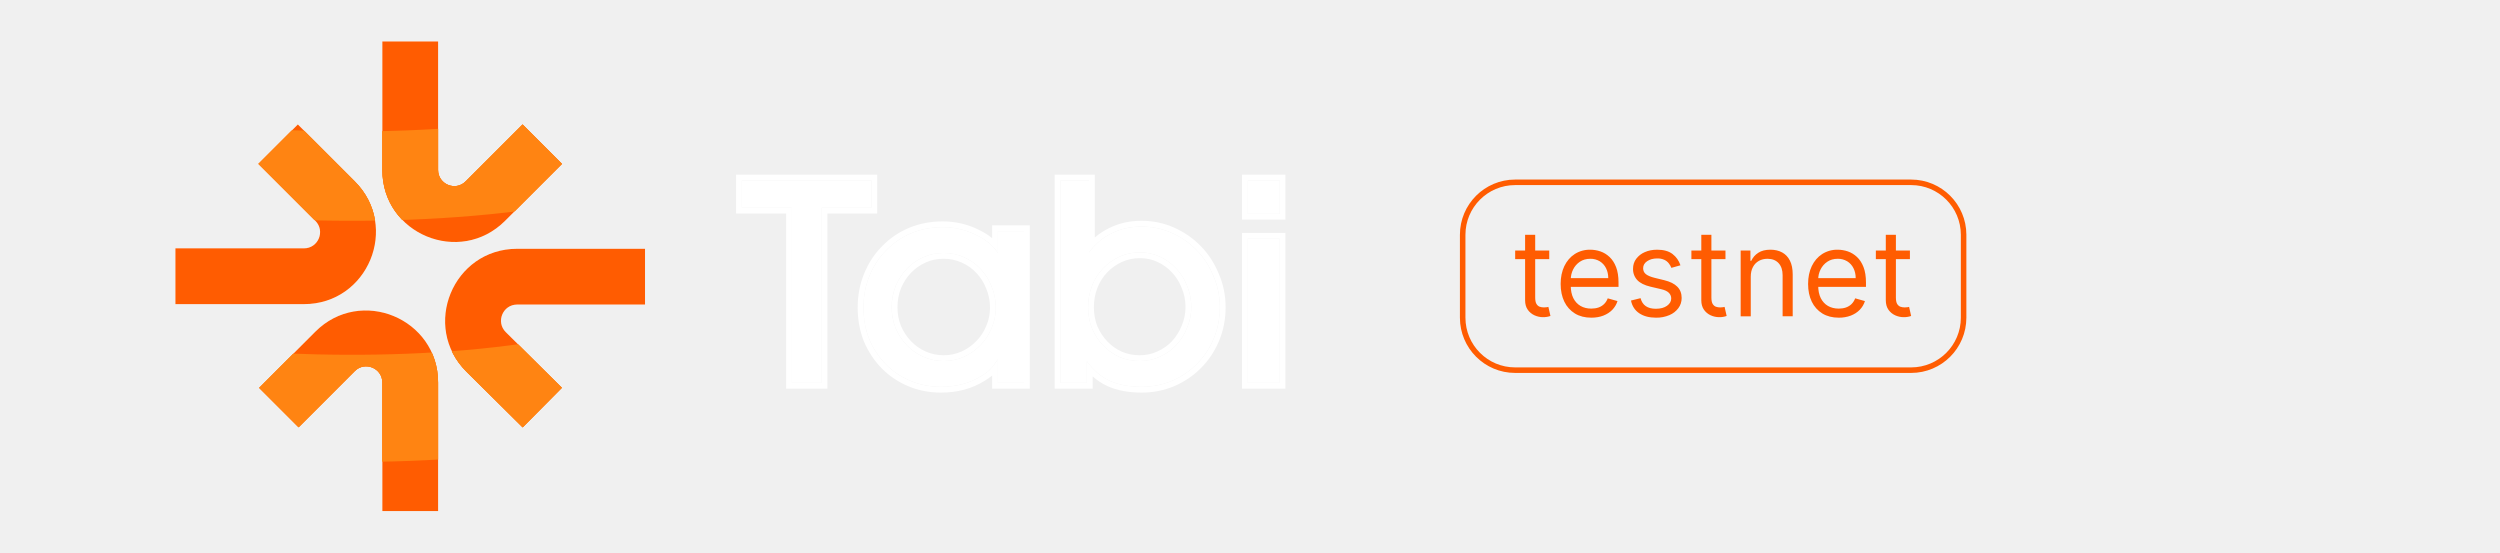
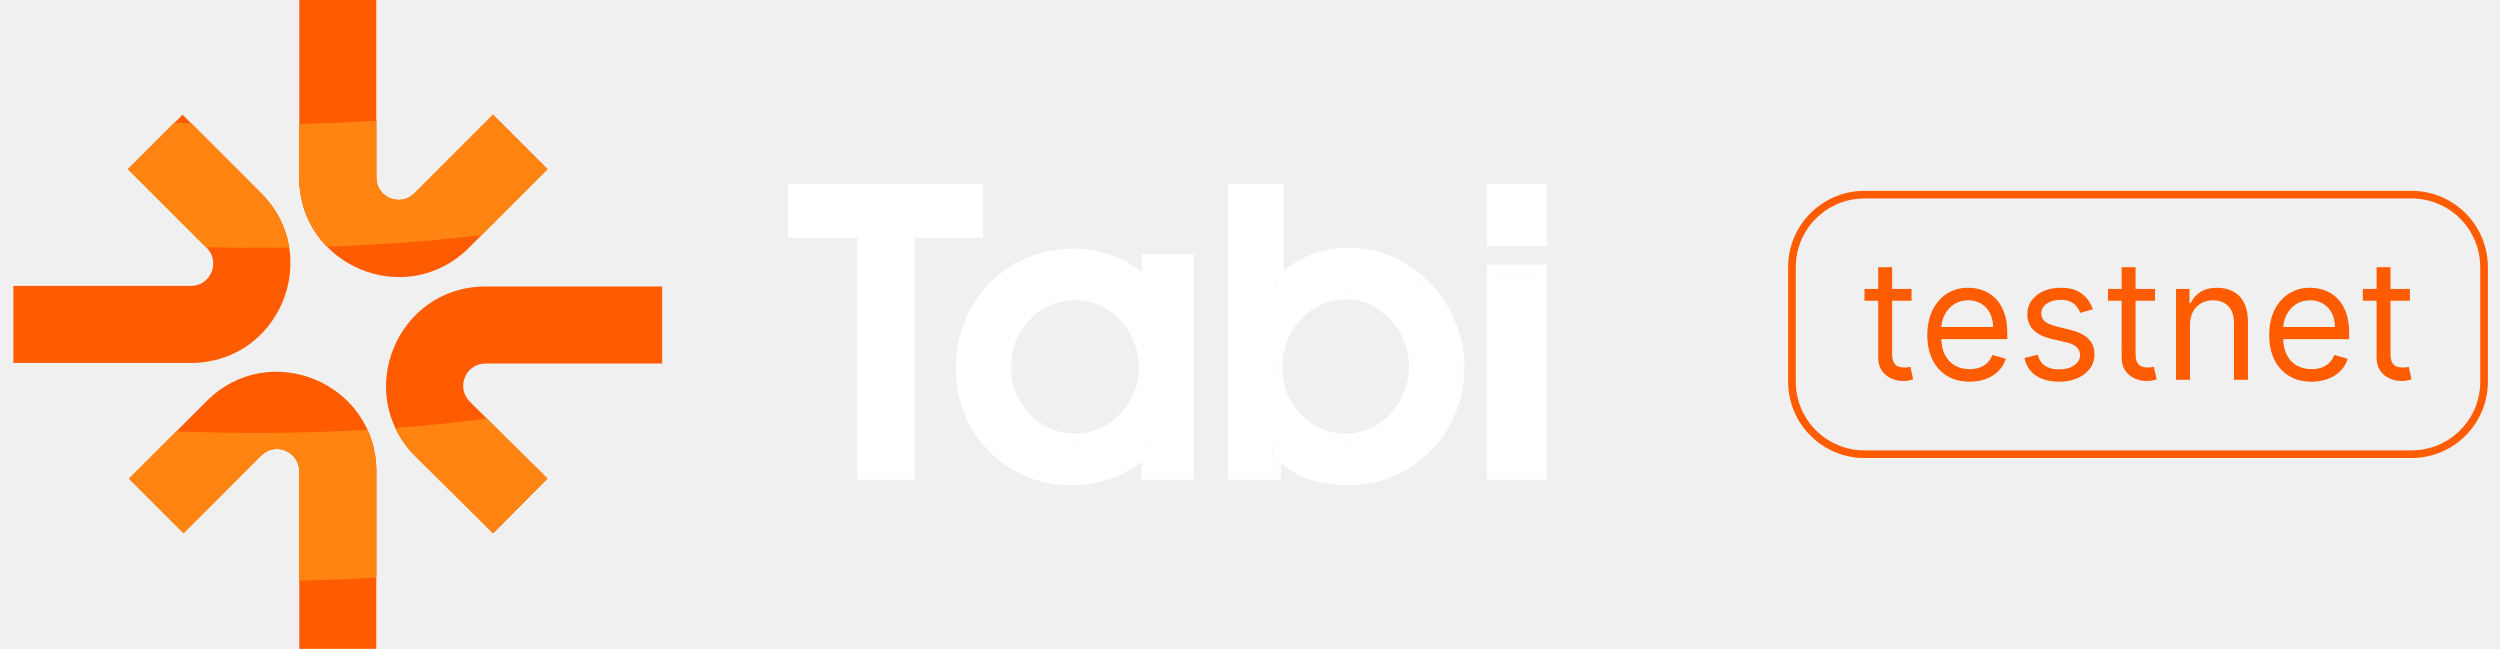
- <svg xmlns="http://www.w3.org/2000/svg" width="181" height="40" viewBox="0 0 181 40" fill="none">
-   <path d="M92.646 17.282V27.721H90.341V17.282H92.646ZM92.646 13.064V15.481H90.341V13.064H92.646Z" fill="white" />
-   <path d="M78.69 27.721H76.778V13.064H78.844V18.271C79.298 17.656 79.847 17.195 80.492 16.887C81.137 16.565 81.854 16.404 82.645 16.404C83.422 16.404 84.154 16.558 84.843 16.865C85.531 17.173 86.132 17.59 86.645 18.118C87.158 18.645 87.561 19.268 87.853 19.986C88.161 20.689 88.315 21.443 88.315 22.249C88.315 23.055 88.168 23.809 87.875 24.512C87.582 25.215 87.18 25.823 86.667 26.336C86.169 26.849 85.568 27.259 84.865 27.567C84.176 27.86 83.437 28.006 82.645 28.006C81.752 28.006 80.983 27.86 80.338 27.567C79.708 27.274 79.159 26.805 78.69 26.16V27.721ZM82.536 18.271C82.008 18.271 81.517 18.374 81.063 18.579C80.609 18.784 80.206 19.07 79.855 19.436C79.518 19.788 79.254 20.205 79.064 20.689C78.873 21.172 78.778 21.692 78.778 22.249C78.778 22.791 78.873 23.304 79.064 23.787C79.269 24.256 79.54 24.666 79.877 25.018C80.214 25.369 80.609 25.648 81.063 25.853C81.517 26.043 82.001 26.138 82.514 26.138C83.026 26.138 83.51 26.036 83.964 25.831C84.418 25.626 84.814 25.347 85.151 24.996C85.487 24.63 85.751 24.212 85.942 23.743C86.147 23.26 86.249 22.754 86.249 22.227C86.249 21.685 86.147 21.172 85.942 20.689C85.751 20.205 85.487 19.788 85.151 19.436C84.814 19.07 84.418 18.784 83.964 18.579C83.525 18.374 83.048 18.271 82.536 18.271Z" fill="white" />
-   <path d="M74.139 27.721H72.25V26.007C72.044 26.329 71.861 26.571 71.7 26.732C71.554 26.893 71.341 27.054 71.063 27.215C70.228 27.743 69.246 28.006 68.118 28.006C67.327 28.006 66.588 27.86 65.899 27.567C65.21 27.274 64.617 26.871 64.119 26.358C63.621 25.846 63.225 25.245 62.932 24.556C62.654 23.853 62.515 23.091 62.515 22.271C62.515 21.436 62.661 20.667 62.954 19.964C63.247 19.246 63.65 18.631 64.163 18.118C64.676 17.59 65.276 17.18 65.965 16.887C66.668 16.594 67.43 16.448 68.25 16.448C69.085 16.448 69.869 16.624 70.602 16.975C71.334 17.312 71.883 17.759 72.25 18.316V16.733H74.139V27.721ZM68.316 26.139C68.844 26.139 69.334 26.036 69.788 25.831C70.243 25.626 70.638 25.348 70.975 24.996C71.327 24.644 71.598 24.234 71.788 23.765C71.993 23.297 72.096 22.799 72.096 22.271C72.096 21.729 71.993 21.216 71.788 20.733C71.598 20.249 71.334 19.832 70.997 19.48C70.66 19.114 70.257 18.828 69.788 18.623C69.334 18.418 68.844 18.316 68.316 18.316C67.789 18.316 67.298 18.418 66.844 18.623C66.39 18.828 65.994 19.107 65.657 19.458C65.32 19.81 65.049 20.227 64.844 20.711C64.654 21.194 64.558 21.707 64.558 22.249C64.558 22.776 64.654 23.282 64.844 23.765C65.049 24.234 65.32 24.644 65.657 24.996C65.994 25.348 66.39 25.626 66.844 25.831C67.313 26.036 67.803 26.139 68.316 26.139Z" fill="white" />
-   <path d="M59.487 27.721H57.334V15.041H53.711V13.064H63.088V15.041H59.487V27.721Z" fill="white" />
-   <path fill-rule="evenodd" clip-rule="evenodd" d="M93.064 16.863V28.139H89.922V16.863H93.064ZM93.064 12.645V15.899H89.922V12.645H93.064ZM92.646 17.282H90.341V27.72H92.646V17.282ZM92.646 13.063H90.341V15.48H92.646V13.063Z" fill="white" />
-   <path fill-rule="evenodd" clip-rule="evenodd" d="M79.109 28.139H76.36V12.645H79.263V17.199C79.58 16.922 79.928 16.692 80.308 16.511C81.016 16.158 81.797 15.985 82.646 15.985C83.479 15.985 84.27 16.15 85.014 16.483C85.749 16.811 86.394 17.259 86.945 17.826C87.496 18.392 87.927 19.059 88.239 19.822C88.57 20.58 88.734 21.39 88.734 22.249C88.734 23.106 88.577 23.916 88.262 24.673C87.949 25.423 87.517 26.077 86.965 26.63C86.427 27.183 85.781 27.623 85.033 27.95L85.031 27.951L85.029 27.952C84.286 28.268 83.49 28.424 82.646 28.424C81.707 28.424 80.876 28.271 80.165 27.948L80.162 27.946C79.781 27.769 79.43 27.536 79.109 27.25V28.139ZM79.109 26.666C78.963 26.512 78.823 26.343 78.69 26.16V27.72H76.778V13.063H78.844V18.271C78.976 18.093 79.115 17.928 79.263 17.775C79.624 17.402 80.034 17.105 80.492 16.887C81.137 16.565 81.855 16.403 82.646 16.403C83.422 16.403 84.154 16.557 84.843 16.865C85.532 17.172 86.132 17.59 86.645 18.117C87.158 18.645 87.561 19.267 87.854 19.985C88.161 20.688 88.315 21.443 88.315 22.249C88.315 23.054 88.168 23.809 87.876 24.512C87.582 25.215 87.18 25.823 86.667 26.336C86.169 26.849 85.568 27.259 84.865 27.566C84.177 27.859 83.437 28.006 82.646 28.006C81.752 28.006 80.983 27.859 80.338 27.566C79.887 27.357 79.477 27.057 79.109 26.666ZM85.555 23.582L85.556 23.579C85.74 23.148 85.831 22.698 85.831 22.227C85.831 21.739 85.739 21.282 85.556 20.852L85.554 20.847L85.552 20.842C85.38 20.406 85.145 20.035 84.849 19.726L84.846 19.722L84.843 19.719C84.544 19.395 84.195 19.142 83.792 18.96L83.789 18.959L83.787 18.958C83.406 18.78 82.991 18.69 82.536 18.69C82.064 18.69 81.633 18.781 81.236 18.96C80.831 19.143 80.472 19.397 80.157 19.726C79.86 20.035 79.625 20.406 79.453 20.842C79.283 21.273 79.197 21.741 79.197 22.249C79.197 22.738 79.282 23.196 79.45 23.626C79.636 24.049 79.879 24.415 80.179 24.728C80.477 25.038 80.826 25.285 81.231 25.469C81.63 25.635 82.056 25.72 82.514 25.72C82.969 25.72 83.393 25.629 83.792 25.449C84.197 25.266 84.547 25.02 84.846 24.709C85.147 24.381 85.383 24.007 85.554 23.585L85.555 23.582ZM85.151 24.995C84.814 25.347 84.418 25.625 83.964 25.831C83.51 26.036 83.026 26.138 82.514 26.138C82.001 26.138 81.518 26.043 81.063 25.852C80.609 25.647 80.214 25.369 79.877 25.017C79.54 24.666 79.269 24.256 79.064 23.787C78.873 23.303 78.778 22.791 78.778 22.249C78.778 21.692 78.873 21.172 79.064 20.688C79.254 20.205 79.518 19.788 79.855 19.436C80.206 19.07 80.609 18.784 81.063 18.579C81.518 18.374 82.008 18.271 82.536 18.271C83.049 18.271 83.525 18.374 83.964 18.579C84.418 18.784 84.814 19.07 85.151 19.436C85.488 19.788 85.751 20.205 85.942 20.688C86.147 21.172 86.249 21.685 86.249 22.227C86.249 22.754 86.147 23.259 85.942 23.743C85.751 24.212 85.488 24.629 85.151 24.995Z" fill="white" />
-   <path fill-rule="evenodd" clip-rule="evenodd" d="M74.139 27.721V16.733H72.25V18.315C72.13 18.133 71.99 17.963 71.831 17.804C71.504 17.478 71.094 17.202 70.602 16.975C69.869 16.623 69.085 16.448 68.25 16.448C67.43 16.448 66.668 16.594 65.965 16.887C65.276 17.18 64.676 17.59 64.163 18.118C63.65 18.63 63.247 19.246 62.954 19.963C62.661 20.667 62.515 21.436 62.515 22.271C62.515 23.091 62.654 23.853 62.932 24.556C63.225 25.245 63.621 25.845 64.119 26.358C64.617 26.871 65.21 27.274 65.899 27.567C66.588 27.86 67.327 28.006 68.118 28.006C69.246 28.006 70.228 27.742 71.063 27.215C71.341 27.054 71.554 26.893 71.7 26.732C71.742 26.689 71.786 26.642 71.831 26.589C71.959 26.439 72.098 26.245 72.25 26.006V27.721H74.139ZM71.831 27.188V28.139H74.558V16.315H71.831V17.241C71.526 16.993 71.174 16.778 70.779 16.596C69.99 16.218 69.145 16.029 68.25 16.029C67.379 16.029 66.562 16.185 65.804 16.501L65.801 16.502C65.063 16.816 64.417 17.257 63.865 17.824C63.312 18.378 62.88 19.04 62.567 19.804C62.252 20.562 62.096 21.386 62.096 22.271C62.096 23.139 62.244 23.954 62.543 24.71L62.545 24.715L62.547 24.72C62.859 25.454 63.283 26.098 63.819 26.65C64.358 27.204 64.998 27.638 65.735 27.952C66.478 28.268 67.274 28.425 68.118 28.425C69.311 28.425 70.37 28.146 71.28 27.573C71.489 27.452 71.675 27.324 71.831 27.188ZM69.788 25.831C69.334 26.036 68.844 26.138 68.316 26.138C67.803 26.138 67.313 26.036 66.844 25.831C66.39 25.626 65.994 25.347 65.657 24.996C65.32 24.644 65.049 24.234 64.844 23.765C64.654 23.282 64.558 22.776 64.558 22.249C64.558 21.707 64.654 21.194 64.844 20.711C65.049 20.227 65.32 19.81 65.657 19.458C65.994 19.107 66.39 18.828 66.844 18.623C67.298 18.418 67.789 18.315 68.316 18.315C68.844 18.315 69.334 18.418 69.788 18.623C70.257 18.828 70.66 19.114 70.997 19.48C71.334 19.832 71.598 20.249 71.788 20.733C71.993 21.216 72.096 21.729 72.096 22.271C72.096 22.798 71.993 23.296 71.788 23.765C71.598 24.234 71.327 24.644 70.975 24.996C70.638 25.347 70.243 25.626 69.788 25.831ZM65.232 20.869C65.418 20.431 65.661 20.059 65.959 19.748C66.258 19.436 66.61 19.188 67.016 19.005C67.413 18.825 67.845 18.734 68.316 18.734C68.788 18.734 69.219 18.825 69.616 19.005L69.618 19.006L69.621 19.006C70.038 19.189 70.392 19.441 70.689 19.763L70.692 19.767L70.695 19.77C70.992 20.079 71.227 20.45 71.399 20.886L71.401 20.891L71.403 20.896C71.585 21.326 71.677 21.783 71.677 22.271C71.677 22.742 71.586 23.183 71.405 23.597L71.402 23.602L71.4 23.608C71.231 24.026 70.99 24.388 70.679 24.7L70.676 24.703L70.673 24.706C70.374 25.018 70.023 25.266 69.616 25.449C69.219 25.628 68.788 25.72 68.316 25.72C67.862 25.72 67.429 25.629 67.014 25.448C66.608 25.265 66.258 25.017 65.959 24.706C65.66 24.393 65.417 24.027 65.231 23.604C65.062 23.173 64.977 22.722 64.977 22.249C64.977 21.759 65.063 21.3 65.232 20.869Z" fill="white" />
-   <path fill-rule="evenodd" clip-rule="evenodd" d="M59.906 28.139H56.916V15.46H53.293V12.645H63.507V15.46H59.906V28.139ZM57.334 15.041V27.72H59.488V15.041H63.089V13.063H53.711V15.041H57.334Z" fill="white" />
-   <path fill-rule="evenodd" clip-rule="evenodd" d="M27.682 3V12.305C27.682 16.943 33.289 19.266 36.569 15.986L40.69 11.865L37.835 9.01L33.714 13.131C32.978 13.868 31.719 13.346 31.719 12.305V3H27.682ZM46.699 18.012H37.443C32.793 18.012 30.475 23.642 33.777 26.915L37.84 30.943L40.683 28.076L36.62 24.048C35.878 23.313 36.399 22.049 37.443 22.049L46.699 22.049V18.012ZM31.719 27.695L31.719 37H27.682L27.682 27.695C27.682 26.654 26.423 26.133 25.686 26.869L21.618 30.937L18.764 28.082L22.831 24.014C26.111 20.734 31.719 23.057 31.719 27.695ZM12.7 22.019H22.004C26.642 22.019 28.965 16.411 25.686 13.131L21.564 9.01L18.709 11.865L22.831 15.986C23.567 16.722 23.046 17.981 22.004 17.981H12.7L12.7 22.019Z" fill="white" />
-   <path fill-rule="evenodd" clip-rule="evenodd" d="M27.682 3V12.305C27.682 16.943 33.289 19.266 36.569 15.986L40.69 11.865L37.835 9.01L33.714 13.131C32.978 13.868 31.719 13.346 31.719 12.305V3H27.682ZM46.699 18.012H37.443C32.793 18.012 30.475 23.642 33.777 26.915L37.84 30.943L40.683 28.076L36.62 24.048C35.878 23.313 36.399 22.049 37.443 22.049L46.699 22.049V18.012ZM31.719 27.695L31.719 37H27.682L27.682 27.695C27.682 26.654 26.423 26.133 25.686 26.869L21.618 30.937L18.764 28.082L22.831 24.014C26.111 20.734 31.719 23.057 31.719 27.695ZM12.7 22.019H22.004C26.642 22.019 28.965 16.411 25.686 13.131L21.564 9.01L18.709 11.865L22.831 15.986C23.567 16.722 23.046 17.981 22.004 17.981H12.7L12.7 22.019Z" fill="#FF5C01" />
-   <mask id="mask0_259_20315" style="mask-type:alpha" maskUnits="userSpaceOnUse" x="12" y="3" width="35" height="34">
-     <path fill-rule="evenodd" clip-rule="evenodd" d="M27.68 3V12.305C27.68 16.943 33.288 19.266 36.567 15.986L40.688 11.865L37.834 9.01L33.712 13.131C32.976 13.867 31.717 13.346 31.717 12.305V3H27.68ZM46.697 18.012H37.441C32.791 18.012 30.474 23.642 33.775 26.915L37.839 30.943L40.681 28.076L36.618 24.048C35.877 23.313 36.397 22.049 37.441 22.049L46.697 22.049V18.012ZM31.717 27.695L31.717 37H27.68L27.68 27.695C27.68 26.654 26.421 26.132 25.684 26.869L21.617 30.937L18.762 28.082L22.83 24.014C26.109 20.734 31.717 23.057 31.717 27.695ZM12.698 22.019H22.002C26.641 22.019 28.963 16.411 25.684 13.131L21.563 9.01L18.708 11.865L22.829 15.986C23.565 16.722 23.044 17.981 22.002 17.981H12.698V22.019Z" fill="white" />
-     <path fill-rule="evenodd" clip-rule="evenodd" d="M27.68 3V12.305C27.68 16.943 33.288 19.266 36.567 15.986L40.688 11.865L37.834 9.01L33.712 13.131C32.976 13.867 31.717 13.346 31.717 12.305V3H27.68ZM46.697 18.012H37.441C32.791 18.012 30.474 23.642 33.775 26.915L37.839 30.943L40.681 28.076L36.618 24.048C35.877 23.313 36.397 22.049 37.441 22.049L46.697 22.049V18.012ZM31.717 27.695L31.717 37H27.68L27.68 27.695C27.68 26.654 26.421 26.132 25.684 26.869L21.617 30.937L18.762 28.082L22.83 24.014C26.109 20.734 31.717 23.057 31.717 27.695ZM12.698 22.019H22.002C26.641 22.019 28.963 16.411 25.684 13.131L21.563 9.01L18.708 11.865L22.829 15.986C23.565 16.722 23.044 17.981 22.002 17.981H12.698V22.019Z" fill="#FF5C01" />
+ <svg xmlns="http://www.w3.org/2000/svg" width="131" height="34" viewBox="0 0 131 34" fill="none">
+   <path d="M80.646 14.282V24.721H78.341V14.282H80.646ZM80.646 10.064V12.481H78.341V10.064H80.646Z" fill="white" />
+   <path d="M66.69 24.721H64.778V10.064H66.844V15.271C67.298 14.656 67.847 14.195 68.492 13.887C69.137 13.565 69.854 13.404 70.645 13.404C71.422 13.404 72.154 13.557 72.843 13.865C73.531 14.173 74.132 14.59 74.645 15.118C75.158 15.645 75.561 16.268 75.853 16.986C76.161 17.689 76.315 18.443 76.315 19.249C76.315 20.055 76.168 20.809 75.875 21.512C75.582 22.215 75.18 22.823 74.667 23.336C74.169 23.849 73.568 24.259 72.865 24.567C72.176 24.86 71.437 25.006 70.645 25.006C69.752 25.006 68.983 24.86 68.338 24.567C67.708 24.274 67.159 23.805 66.69 23.16V24.721ZM70.536 15.271C70.008 15.271 69.517 15.374 69.063 15.579C68.609 15.784 68.206 16.07 67.855 16.436C67.518 16.788 67.254 17.205 67.064 17.689C66.873 18.172 66.778 18.692 66.778 19.249C66.778 19.791 66.873 20.304 67.064 20.787C67.269 21.256 67.54 21.666 67.877 22.018C68.214 22.369 68.609 22.648 69.063 22.853C69.517 23.043 70.001 23.138 70.514 23.138C71.026 23.138 71.51 23.036 71.964 22.831C72.418 22.626 72.814 22.347 73.151 21.996C73.487 21.63 73.751 21.212 73.942 20.743C74.147 20.26 74.249 19.754 74.249 19.227C74.249 18.685 74.147 18.172 73.942 17.689C73.751 17.205 73.487 16.788 73.151 16.436C72.814 16.07 72.418 15.784 71.964 15.579C71.525 15.374 71.048 15.271 70.536 15.271Z" fill="white" />
+   <path d="M62.139 24.721H60.25V23.007C60.044 23.329 59.861 23.571 59.7 23.732C59.554 23.893 59.341 24.054 59.063 24.215C58.228 24.743 57.246 25.006 56.118 25.006C55.327 25.006 54.587 24.86 53.899 24.567C53.21 24.274 52.617 23.871 52.119 23.358C51.621 22.846 51.225 22.245 50.932 21.556C50.654 20.853 50.515 20.091 50.515 19.271C50.515 18.436 50.661 17.667 50.954 16.964C51.247 16.246 51.65 15.631 52.163 15.118C52.676 14.591 53.276 14.18 53.965 13.887C54.668 13.594 55.43 13.448 56.25 13.448C57.085 13.448 57.869 13.624 58.602 13.975C59.334 14.312 59.883 14.759 60.25 15.316V13.733H62.139V24.721ZM56.316 23.139C56.843 23.139 57.334 23.036 57.788 22.831C58.243 22.626 58.638 22.348 58.975 21.996C59.327 21.644 59.598 21.234 59.788 20.765C59.993 20.297 60.096 19.799 60.096 19.271C60.096 18.729 59.993 18.216 59.788 17.733C59.598 17.249 59.334 16.832 58.997 16.48C58.66 16.114 58.257 15.828 57.788 15.623C57.334 15.418 56.843 15.316 56.316 15.316C55.789 15.316 55.298 15.418 54.844 15.623C54.39 15.828 53.994 16.107 53.657 16.458C53.32 16.81 53.049 17.227 52.844 17.711C52.654 18.194 52.559 18.707 52.559 19.249C52.559 19.776 52.654 20.282 52.844 20.765C53.049 21.234 53.32 21.644 53.657 21.996C53.994 22.348 54.39 22.626 54.844 22.831C55.313 23.036 55.803 23.139 56.316 23.139Z" fill="white" />
+   <path d="M47.487 24.721H45.334V12.041H41.711V10.064H51.088V12.041H47.487V24.721Z" fill="white" />
+   <path fill-rule="evenodd" clip-rule="evenodd" d="M81.064 13.863V25.139H77.922V13.863H81.064ZM81.064 9.645V12.899H77.922V9.645H81.064ZM80.646 14.282H78.341V24.72H80.646V14.282ZM80.646 10.063H78.341V12.48H80.646V10.063Z" fill="white" />
+   <path fill-rule="evenodd" clip-rule="evenodd" d="M67.109 25.139H64.36V9.645H67.263V14.199C67.58 13.922 67.928 13.692 68.308 13.511C69.016 13.158 69.797 12.985 70.646 12.985C71.479 12.985 72.27 13.15 73.014 13.483C73.749 13.812 74.394 14.259 74.945 14.826C75.496 15.392 75.927 16.059 76.239 16.822C76.57 17.58 76.734 18.39 76.734 19.249C76.734 20.106 76.577 20.916 76.262 21.673C75.949 22.423 75.517 23.077 74.965 23.63C74.427 24.183 73.781 24.623 73.033 24.95L73.031 24.951L73.029 24.952C72.286 25.268 71.49 25.424 70.646 25.424C69.707 25.424 68.876 25.271 68.165 24.948L68.162 24.946C67.781 24.769 67.43 24.536 67.109 24.25V25.139ZM67.109 23.666C66.963 23.512 66.823 23.343 66.69 23.16V24.72H64.778V10.063H66.844V15.271C66.976 15.093 67.115 14.928 67.263 14.775C67.624 14.402 68.034 14.105 68.492 13.887C69.137 13.565 69.855 13.403 70.646 13.403C71.422 13.403 72.154 13.557 72.843 13.865C73.532 14.172 74.132 14.59 74.645 15.117C75.158 15.645 75.561 16.267 75.854 16.985C76.161 17.688 76.315 18.443 76.315 19.249C76.315 20.054 76.168 20.809 75.876 21.512C75.582 22.215 75.18 22.823 74.667 23.336C74.169 23.849 73.568 24.259 72.865 24.566C72.177 24.859 71.437 25.006 70.646 25.006C69.752 25.006 68.983 24.859 68.338 24.566C67.887 24.357 67.477 24.057 67.109 23.666ZM73.555 20.582L73.556 20.579C73.74 20.148 73.831 19.698 73.831 19.227C73.831 18.739 73.739 18.282 73.556 17.852L73.554 17.847L73.552 17.842C73.38 17.406 73.145 17.035 72.849 16.726L72.846 16.722L72.843 16.719C72.544 16.395 72.195 16.142 71.792 15.96L71.789 15.959L71.787 15.958C71.406 15.78 70.991 15.69 70.536 15.69C70.064 15.69 69.633 15.781 69.236 15.96C68.831 16.143 68.472 16.397 68.157 16.726C67.86 17.035 67.625 17.406 67.453 17.842C67.283 18.273 67.197 18.741 67.197 19.249C67.197 19.738 67.282 20.196 67.45 20.626C67.636 21.049 67.879 21.415 68.179 21.728C68.477 22.038 68.826 22.285 69.231 22.469C69.63 22.635 70.056 22.72 70.514 22.72C70.969 22.72 71.393 22.629 71.792 22.449C72.197 22.266 72.547 22.02 72.846 21.709C73.147 21.381 73.383 21.007 73.554 20.585L73.555 20.582ZM73.151 21.995C72.814 22.347 72.418 22.625 71.964 22.831C71.51 23.036 71.026 23.138 70.514 23.138C70.001 23.138 69.518 23.043 69.063 22.852C68.609 22.647 68.214 22.369 67.877 22.017C67.54 21.666 67.269 21.256 67.064 20.787C66.873 20.303 66.778 19.791 66.778 19.249C66.778 18.692 66.873 18.172 67.064 17.688C67.254 17.205 67.518 16.788 67.855 16.436C68.206 16.07 68.609 15.784 69.063 15.579C69.518 15.374 70.008 15.271 70.536 15.271C71.049 15.271 71.525 15.374 71.964 15.579C72.418 15.784 72.814 16.07 73.151 16.436C73.488 16.788 73.751 17.205 73.942 17.688C74.147 18.172 74.249 18.685 74.249 19.227C74.249 19.754 74.147 20.259 73.942 20.743C73.751 21.212 73.488 21.629 73.151 21.995Z" fill="white" />
+   <path fill-rule="evenodd" clip-rule="evenodd" d="M62.139 24.721V13.733H60.25V15.315C60.13 15.133 59.99 14.963 59.831 14.804C59.504 14.478 59.094 14.202 58.602 13.975C57.869 13.623 57.085 13.448 56.25 13.448C55.43 13.448 54.668 13.594 53.965 13.887C53.276 14.18 52.676 14.59 52.163 15.118C51.65 15.63 51.247 16.246 50.954 16.963C50.661 17.667 50.515 18.436 50.515 19.271C50.515 20.091 50.654 20.853 50.932 21.556C51.225 22.245 51.621 22.845 52.119 23.358C52.617 23.871 53.21 24.274 53.899 24.567C54.587 24.86 55.327 25.006 56.118 25.006C57.246 25.006 58.228 24.742 59.063 24.215C59.341 24.054 59.554 23.893 59.7 23.732C59.742 23.689 59.786 23.642 59.831 23.589C59.959 23.439 60.098 23.245 60.25 23.006V24.721H62.139ZM59.831 24.188V25.139H62.558V13.315H59.831V14.241C59.526 13.993 59.174 13.778 58.779 13.596C57.99 13.218 57.145 13.029 56.25 13.029C55.379 13.029 54.562 13.185 53.804 13.501L53.801 13.502C53.063 13.816 52.417 14.257 51.865 14.824C51.312 15.378 50.88 16.04 50.567 16.804C50.252 17.562 50.096 18.386 50.096 19.271C50.096 20.139 50.244 20.954 50.543 21.71L50.545 21.715L50.547 21.72C50.859 22.454 51.283 23.098 51.819 23.65C52.358 24.204 52.998 24.638 53.735 24.952C54.478 25.268 55.274 25.425 56.118 25.425C57.311 25.425 58.37 25.146 59.28 24.573C59.489 24.452 59.675 24.324 59.831 24.188ZM57.788 22.831C57.334 23.036 56.843 23.138 56.316 23.138C55.803 23.138 55.313 23.036 54.844 22.831C54.39 22.626 53.994 22.347 53.657 21.996C53.32 21.644 53.049 21.234 52.844 20.765C52.654 20.282 52.559 19.776 52.559 19.249C52.559 18.707 52.654 18.194 52.844 17.711C53.049 17.227 53.32 16.81 53.657 16.458C53.994 16.107 54.39 15.828 54.844 15.623C55.298 15.418 55.789 15.315 56.316 15.315C56.843 15.315 57.334 15.418 57.788 15.623C58.257 15.828 58.66 16.114 58.997 16.48C59.334 16.832 59.598 17.249 59.788 17.733C59.993 18.216 60.096 18.729 60.096 19.271C60.096 19.798 59.993 20.296 59.788 20.765C59.598 21.234 59.327 21.644 58.975 21.996C58.638 22.347 58.243 22.626 57.788 22.831ZM53.232 17.869C53.418 17.431 53.661 17.059 53.959 16.748C54.258 16.436 54.61 16.188 55.016 16.005C55.413 15.825 55.845 15.734 56.316 15.734C56.788 15.734 57.219 15.825 57.616 16.005L57.618 16.006L57.621 16.006C58.038 16.189 58.392 16.441 58.689 16.763L58.692 16.767L58.695 16.77C58.992 17.079 59.227 17.45 59.399 17.886L59.401 17.891L59.403 17.896C59.585 18.326 59.677 18.783 59.677 19.271C59.677 19.742 59.586 20.183 59.405 20.597L59.402 20.602L59.4 20.608C59.23 21.026 58.99 21.388 58.679 21.7L58.676 21.703L58.673 21.706C58.374 22.018 58.023 22.266 57.616 22.449C57.219 22.628 56.788 22.72 56.316 22.72C55.862 22.72 55.429 22.629 55.014 22.448C54.608 22.265 54.258 22.017 53.959 21.706C53.66 21.393 53.417 21.027 53.231 20.604C53.062 20.173 52.977 19.722 52.977 19.249C52.977 18.759 53.063 18.3 53.232 17.869Z" fill="white" />
+   <path fill-rule="evenodd" clip-rule="evenodd" d="M47.906 25.139H44.916V12.46H41.293V9.645H51.507V12.46H47.906V25.139ZM45.334 12.041V24.72H47.488V12.041H51.089V10.063H41.711V12.041H45.334Z" fill="white" />
+   <path fill-rule="evenodd" clip-rule="evenodd" d="M15.682 6.10352e-05V9.305C15.682 13.943 21.289 16.266 24.569 12.986L28.69 8.865L25.835 6.01L21.714 10.131C20.978 10.868 19.719 10.346 19.719 9.305V6.10352e-05H15.682ZM34.699 15.012H25.442C20.793 15.012 18.475 20.642 21.777 23.915L25.84 27.943L28.683 25.076L24.62 21.048C23.878 20.313 24.399 19.049 25.442 19.049L34.699 19.049V15.012ZM19.719 24.695L19.719 34H15.682L15.682 24.695C15.682 23.654 14.423 23.133 13.686 23.869L9.618 27.937L6.763 25.082L10.831 21.014C14.111 17.734 19.719 20.057 19.719 24.695ZM0.699 19.019H10.004C14.643 19.019 16.965 13.411 13.686 10.131L9.564 6.01L6.709 8.865L10.831 12.986C11.567 13.722 11.046 14.981 10.004 14.981H0.699L0.699 19.019Z" fill="white" />
+   <path fill-rule="evenodd" clip-rule="evenodd" d="M15.682 6.10352e-05V9.305C15.682 13.943 21.289 16.266 24.569 12.986L28.69 8.865L25.835 6.01L21.714 10.131C20.978 10.868 19.719 10.346 19.719 9.305V6.10352e-05H15.682ZM34.699 15.012H25.442C20.793 15.012 18.475 20.642 21.777 23.915L25.84 27.943L28.683 25.076L24.62 21.048C23.878 20.313 24.399 19.049 25.442 19.049L34.699 19.049V15.012ZM19.719 24.695L19.719 34H15.682L15.682 24.695C15.682 23.654 14.423 23.133 13.686 23.869L9.618 27.937L6.763 25.082L10.831 21.014C14.111 17.734 19.719 20.057 19.719 24.695ZM0.699 19.019H10.004C14.643 19.019 16.965 13.411 13.686 10.131L9.564 6.01L6.709 8.865L10.831 12.986C11.567 13.722 11.046 14.981 10.004 14.981H0.699L0.699 19.019Z" fill="#FF5C01" />
+   <mask id="mask0_715_3706" style="mask-type:alpha" maskUnits="userSpaceOnUse" x="0" y="0" width="35" height="34">
+     <path fill-rule="evenodd" clip-rule="evenodd" d="M15.68 0V9.305C15.68 13.943 21.288 16.266 24.567 12.986L28.688 8.865L25.834 6.01L21.712 10.131C20.976 10.867 19.717 10.346 19.717 9.305V0H15.68ZM34.697 15.011H25.441C20.791 15.011 18.474 20.642 21.775 23.915L25.839 27.943L28.681 25.076L24.618 21.048C23.877 20.313 24.397 19.049 25.441 19.049L34.697 19.049V15.011ZM19.717 24.695L19.717 34H15.68L15.68 24.695C15.68 23.654 14.421 23.132 13.684 23.869L9.617 27.937L6.762 25.082L10.83 21.014C14.109 17.734 19.717 20.057 19.717 24.695ZM0.698 19.019H10.002C14.641 19.019 16.963 13.411 13.684 10.131L9.563 6.01L6.708 8.865L10.829 12.986C11.565 13.722 11.044 14.981 10.002 14.981H0.698V19.019Z" fill="white" />
+     <path fill-rule="evenodd" clip-rule="evenodd" d="M15.68 0V9.305C15.68 13.943 21.288 16.266 24.567 12.986L28.688 8.865L25.834 6.01L21.712 10.131C20.976 10.867 19.717 10.346 19.717 9.305V0H15.68ZM34.697 15.011H25.441C20.791 15.011 18.474 20.642 21.775 23.915L25.839 27.943L28.681 25.076L24.618 21.048C23.877 20.313 24.397 19.049 25.441 19.049L34.697 19.049V15.011ZM19.717 24.695L19.717 34H15.68L15.68 24.695C15.68 23.654 14.421 23.132 13.684 23.869L9.617 27.937L6.762 25.082L10.83 21.014C14.109 17.734 19.717 20.057 19.717 24.695ZM0.698 19.019H10.002C14.641 19.019 16.963 13.411 13.684 10.131L9.563 6.01L6.708 8.865L10.829 12.986C11.565 13.722 11.044 14.981 10.002 14.981H0.698V19.019Z" fill="#FF5C01" />
  </mask>
-   <g mask="url(#mask0_259_20315)">
-     <path d="M-2.258 9.715C12.85 13.147 46.564 16.534 60.556 2.629" stroke="#FF8412" stroke-width="6.468" />
-     <path d="M-2.258 26.531C12.85 29.963 46.564 33.35 60.556 19.445" stroke="#FF8412" stroke-width="7.761" />
+   <g mask="url(#mask0_715_3706)">
+     <path d="M-14.258 6.715C0.85 10.147 34.564 13.534 48.556 -0.371" stroke="#FF8412" stroke-width="6.468" />
+     <path d="M-14.258 23.531C0.85 26.963 34.564 30.35 48.556 16.445" stroke="#FF8412" stroke-width="7.761" />
  </g>
-   <g clip-path="url(#clip0_259_20315)">
-     <path d="M112.165 18.14V18.76H109.698V18.14H112.165ZM110.417 17H111.148V21.537C111.148 21.744 111.178 21.899 111.238 22.002C111.3 22.103 111.378 22.172 111.474 22.207C111.571 22.24 111.674 22.257 111.781 22.257C111.861 22.257 111.927 22.252 111.979 22.244L112.103 22.219L112.252 22.876C112.077 22.938 111.892 22.967 111.707 22.963C111.5 22.963 111.297 22.918 111.099 22.83C110.902 22.741 110.733 22.601 110.609 22.424C110.481 22.242 110.417 22.012 110.417 21.736V17ZM115.21 23C114.751 23 114.356 22.899 114.023 22.696C113.691 22.49 113.425 22.194 113.257 21.841C113.08 21.473 112.991 21.045 112.991 20.558C112.991 20.07 113.08 19.641 113.257 19.268C113.437 18.895 113.687 18.603 114.007 18.395C114.343 18.18 114.736 18.07 115.136 18.079C115.383 18.079 115.628 18.119 115.87 18.202C116.112 18.285 116.332 18.419 116.53 18.605C116.728 18.789 116.886 19.033 117.004 19.337C117.122 19.641 117.181 20.014 117.181 20.459V20.769H113.511V20.136H116.437C116.437 19.868 116.383 19.628 116.276 19.417C116.175 19.211 116.018 19.038 115.824 18.918C115.616 18.793 115.378 18.73 115.136 18.736C114.844 18.736 114.592 18.808 114.379 18.952C114.169 19.095 114.006 19.281 113.893 19.51C113.779 19.74 113.723 19.986 113.723 20.248V20.669C113.723 21.029 113.784 21.334 113.908 21.584C114.034 21.832 114.208 22.021 114.432 22.151C114.655 22.279 114.914 22.343 115.21 22.343C115.402 22.343 115.576 22.316 115.73 22.263C115.882 22.211 116.02 22.126 116.136 22.014C116.253 21.897 116.343 21.755 116.4 21.599L117.107 21.798C117.032 22.038 116.907 22.248 116.732 22.43C116.556 22.61 116.339 22.75 116.081 22.851C115.823 22.951 115.532 23 115.21 23ZM121.665 19.207L121.008 19.393C120.964 19.278 120.902 19.17 120.826 19.073C120.74 18.962 120.629 18.873 120.503 18.813C120.338 18.739 120.159 18.704 119.979 18.711C119.689 18.711 119.445 18.778 119.251 18.912C119.059 19.044 118.963 19.212 118.963 19.417C118.963 19.599 119.029 19.743 119.161 19.848C119.294 19.954 119.501 20.041 119.781 20.112L120.488 20.285C120.913 20.388 121.231 20.546 121.439 20.759C121.648 20.97 121.752 21.242 121.752 21.574C121.752 21.847 121.674 22.091 121.517 22.306C121.349 22.531 121.124 22.706 120.866 22.814C120.558 22.944 120.226 23.007 119.893 23C119.407 23 119.005 22.895 118.687 22.684C118.369 22.474 118.167 22.165 118.083 21.76L118.777 21.587C118.843 21.843 118.968 22.035 119.152 22.163C119.338 22.291 119.581 22.355 119.88 22.355C120.221 22.355 120.492 22.283 120.692 22.138C120.895 21.992 120.996 21.816 120.996 21.612C120.997 21.534 120.983 21.457 120.953 21.386C120.923 21.314 120.878 21.249 120.822 21.196C120.707 21.083 120.529 20.998 120.289 20.942L119.496 20.756C119.06 20.653 118.74 20.493 118.536 20.276C118.331 20.052 118.222 19.758 118.232 19.455C118.232 19.186 118.307 18.948 118.458 18.742C118.619 18.528 118.834 18.36 119.081 18.255C119.345 18.137 119.645 18.079 119.98 18.079C120.45 18.079 120.82 18.182 121.089 18.389C121.359 18.595 121.552 18.868 121.665 19.207ZM124.924 18.14V18.76H122.457V18.14H124.924ZM123.175 17H123.905V21.537C123.905 21.744 123.935 21.899 123.995 22.002C124.058 22.103 124.136 22.172 124.231 22.207C124.329 22.24 124.431 22.257 124.538 22.257C124.618 22.257 124.685 22.252 124.736 22.244L124.86 22.219L125.01 22.876C124.835 22.938 124.65 22.967 124.465 22.963C124.255 22.962 124.047 22.917 123.856 22.83C123.659 22.741 123.49 22.601 123.366 22.424C123.239 22.242 123.174 22.012 123.174 21.736L123.175 17ZM126.755 20.037V22.901H126.024V18.14H126.73V18.883H126.792C126.901 18.644 127.078 18.442 127.3 18.301C127.528 18.151 127.821 18.078 128.18 18.078C128.503 18.078 128.785 18.144 129.027 18.276C129.268 18.406 129.457 18.604 129.591 18.871C129.725 19.135 129.792 19.471 129.792 19.875V22.9H129.061V19.926C129.061 19.552 128.964 19.26 128.77 19.052C128.575 18.841 128.309 18.736 127.97 18.736C127.737 18.736 127.528 18.786 127.344 18.887C127.16 18.99 127.011 19.145 126.914 19.331C126.808 19.525 126.755 19.761 126.755 20.037ZM133.125 23C132.666 23 132.27 22.899 131.938 22.696C131.606 22.49 131.34 22.194 131.172 21.841C130.995 21.473 130.906 21.045 130.906 20.558C130.906 20.07 130.995 19.641 131.172 19.268C131.352 18.895 131.602 18.603 131.922 18.395C132.258 18.18 132.651 18.07 133.05 18.079C133.298 18.079 133.543 18.119 133.785 18.202C134.026 18.285 134.247 18.419 134.445 18.605C134.643 18.789 134.801 19.033 134.919 19.337C135.037 19.641 135.096 20.014 135.096 20.459V20.769H131.426V20.136H134.352C134.352 19.868 134.298 19.628 134.191 19.417C134.09 19.211 133.933 19.038 133.738 18.918C133.53 18.793 133.292 18.73 133.05 18.736C132.759 18.736 132.507 18.808 132.294 18.952C132.084 19.095 131.921 19.281 131.808 19.51C131.694 19.739 131.636 19.992 131.638 20.248V20.669C131.638 21.029 131.699 21.334 131.823 21.584C131.949 21.832 132.123 22.021 132.347 22.151C132.57 22.279 132.829 22.343 133.125 22.343C133.317 22.343 133.49 22.316 133.645 22.263C133.802 22.207 133.938 22.124 134.051 22.014C134.168 21.897 134.258 21.755 134.315 21.599L135.021 21.798C134.947 22.038 134.822 22.248 134.646 22.43C134.471 22.61 134.254 22.75 133.996 22.851C133.717 22.954 133.422 23.005 133.125 23ZM138.278 18.14V18.76H135.812V18.14H138.278ZM136.532 17H137.263V21.537C137.263 21.744 137.293 21.899 137.353 22.002C137.415 22.103 137.493 22.172 137.589 22.207C137.686 22.24 137.788 22.257 137.895 22.257C137.975 22.257 138.042 22.252 138.094 22.244L138.218 22.219L138.366 22.876C138.19 22.938 138.005 22.967 137.82 22.963C137.614 22.963 137.412 22.918 137.213 22.83C137.016 22.741 136.847 22.601 136.723 22.424C136.596 22.242 136.532 22.012 136.532 21.736V17Z" fill="#FF5C01" />
-     <path d="M138.365 13.2H109.698C107.599 13.2 105.898 14.901 105.898 17V23C105.898 25.099 107.599 26.8 109.698 26.8H138.365C140.463 26.8 142.165 25.099 142.165 23V17C142.165 14.901 140.463 13.2 138.365 13.2Z" stroke="#FF5C01" stroke-width="0.4" />
+   <g clip-path="url(#clip0_715_3706)">
+     <path d="M100.165 15.14V15.76H97.698V15.14H100.165ZM98.417 14H99.148V18.537C99.148 18.744 99.178 18.899 99.238 19.002C99.3 19.103 99.378 19.172 99.474 19.207C99.571 19.24 99.674 19.257 99.781 19.257C99.861 19.257 99.927 19.252 99.979 19.244L100.103 19.219L100.252 19.876C100.077 19.938 99.892 19.967 99.707 19.963C99.5 19.963 99.297 19.918 99.099 19.83C98.902 19.741 98.733 19.601 98.609 19.424C98.481 19.242 98.417 19.012 98.417 18.736V14ZM103.21 20C102.751 20 102.356 19.899 102.023 19.696C101.691 19.49 101.425 19.194 101.257 18.841C101.08 18.473 100.991 18.045 100.991 17.558C100.991 17.07 101.08 16.641 101.257 16.268C101.437 15.895 101.687 15.603 102.007 15.395C102.343 15.18 102.736 15.07 103.136 15.079C103.383 15.079 103.628 15.119 103.87 15.202C104.112 15.285 104.332 15.419 104.53 15.605C104.728 15.789 104.886 16.033 105.004 16.337C105.122 16.641 105.181 17.014 105.181 17.459V17.769H101.511V17.136H104.437C104.437 16.868 104.383 16.628 104.276 16.417C104.175 16.211 104.018 16.038 103.824 15.918C103.616 15.793 103.378 15.73 103.136 15.736C102.844 15.736 102.592 15.808 102.379 15.952C102.169 16.095 102.006 16.281 101.893 16.51C101.779 16.74 101.723 16.986 101.723 17.248V17.669C101.723 18.029 101.784 18.334 101.908 18.584C102.034 18.832 102.208 19.021 102.432 19.151C102.655 19.279 102.914 19.343 103.21 19.343C103.402 19.343 103.576 19.316 103.73 19.263C103.882 19.211 104.02 19.126 104.136 19.014C104.253 18.897 104.343 18.755 104.4 18.599L105.107 18.798C105.032 19.038 104.907 19.248 104.732 19.43C104.556 19.61 104.339 19.75 104.081 19.851C103.823 19.951 103.532 20 103.21 20ZM109.665 16.207L109.008 16.393C108.964 16.278 108.902 16.17 108.826 16.073C108.74 15.962 108.629 15.873 108.503 15.813C108.338 15.739 108.159 15.704 107.979 15.711C107.689 15.711 107.445 15.778 107.251 15.912C107.059 16.044 106.963 16.212 106.963 16.417C106.963 16.599 107.029 16.743 107.161 16.848C107.294 16.954 107.501 17.041 107.781 17.112L108.488 17.285C108.913 17.388 109.231 17.546 109.439 17.759C109.648 17.97 109.752 18.242 109.752 18.574C109.752 18.847 109.674 19.091 109.517 19.306C109.349 19.531 109.124 19.706 108.866 19.814C108.558 19.944 108.226 20.007 107.893 20C107.407 20 107.005 19.895 106.687 19.684C106.369 19.474 106.167 19.165 106.083 18.76L106.777 18.587C106.843 18.843 106.968 19.035 107.152 19.163C107.338 19.291 107.581 19.355 107.88 19.355C108.221 19.355 108.492 19.283 108.692 19.138C108.895 18.992 108.996 18.816 108.996 18.612C108.997 18.534 108.983 18.457 108.953 18.386C108.923 18.314 108.878 18.249 108.822 18.196C108.707 18.083 108.529 17.998 108.289 17.942L107.496 17.756C107.06 17.653 106.74 17.493 106.536 17.276C106.331 17.052 106.222 16.758 106.232 16.455C106.232 16.186 106.307 15.948 106.458 15.742C106.619 15.528 106.834 15.36 107.081 15.255C107.345 15.137 107.645 15.079 107.98 15.079C108.45 15.079 108.82 15.182 109.089 15.389C109.359 15.595 109.552 15.868 109.665 16.207ZM112.924 15.14V15.76H110.457V15.14H112.924ZM111.175 14H111.905V18.537C111.905 18.744 111.935 18.899 111.995 19.002C112.058 19.103 112.136 19.172 112.231 19.207C112.329 19.24 112.431 19.257 112.538 19.257C112.618 19.257 112.685 19.252 112.736 19.244L112.86 19.219L113.01 19.876C112.835 19.938 112.65 19.967 112.465 19.963C112.255 19.962 112.047 19.917 111.856 19.83C111.659 19.741 111.49 19.601 111.366 19.424C111.239 19.242 111.174 19.012 111.174 18.736L111.175 14ZM114.755 17.037V19.901H114.024V15.14H114.73V15.883H114.792C114.901 15.644 115.078 15.442 115.3 15.301C115.528 15.151 115.821 15.078 116.18 15.078C116.503 15.078 116.785 15.144 117.027 15.276C117.268 15.406 117.457 15.604 117.591 15.871C117.725 16.135 117.792 16.471 117.792 16.875V19.9H117.061V16.926C117.061 16.552 116.964 16.26 116.77 16.052C116.575 15.841 116.309 15.736 115.97 15.736C115.737 15.736 115.528 15.786 115.344 15.887C115.16 15.99 115.011 16.145 114.914 16.331C114.808 16.525 114.755 16.761 114.755 17.037ZM121.125 20C120.666 20 120.27 19.899 119.938 19.696C119.606 19.49 119.34 19.194 119.172 18.841C118.995 18.473 118.906 18.045 118.906 17.558C118.906 17.07 118.995 16.641 119.172 16.268C119.352 15.895 119.602 15.603 119.922 15.395C120.258 15.18 120.651 15.07 121.05 15.079C121.298 15.079 121.543 15.119 121.785 15.202C122.026 15.285 122.247 15.419 122.445 15.605C122.643 15.789 122.801 16.033 122.919 16.337C123.037 16.641 123.096 17.014 123.096 17.459V17.769H119.426V17.136H122.352C122.352 16.868 122.298 16.628 122.191 16.417C122.09 16.211 121.933 16.038 121.738 15.918C121.53 15.793 121.292 15.73 121.05 15.736C120.759 15.736 120.507 15.808 120.294 15.952C120.084 16.095 119.921 16.281 119.808 16.51C119.694 16.739 119.636 16.992 119.638 17.248V17.669C119.638 18.029 119.699 18.334 119.823 18.584C119.949 18.832 120.123 19.021 120.347 19.151C120.57 19.279 120.829 19.343 121.125 19.343C121.317 19.343 121.49 19.316 121.645 19.263C121.802 19.207 121.938 19.124 122.051 19.014C122.168 18.897 122.258 18.755 122.315 18.599L123.021 18.798C122.947 19.038 122.822 19.248 122.646 19.43C122.471 19.61 122.254 19.75 121.996 19.851C121.717 19.954 121.422 20.005 121.125 20ZM126.278 15.14V15.76H123.812V15.14H126.278ZM124.532 14H125.263V18.537C125.263 18.744 125.293 18.899 125.353 19.002C125.415 19.103 125.493 19.172 125.589 19.207C125.686 19.24 125.788 19.257 125.895 19.257C125.975 19.257 126.042 19.252 126.094 19.244L126.218 19.219L126.366 19.876C126.19 19.938 126.005 19.967 125.82 19.963C125.614 19.963 125.412 19.918 125.213 19.83C125.016 19.741 124.847 19.601 124.723 19.424C124.596 19.242 124.532 19.012 124.532 18.736V14Z" fill="#FF5C01" />
+     <path d="M126.365 10.2H97.698C95.599 10.2 93.898 11.901 93.898 14V20C93.898 22.099 95.599 23.8 97.698 23.8H126.365C128.463 23.8 130.165 22.099 130.165 20V14C130.165 11.901 128.463 10.2 126.365 10.2Z" stroke="#FF5C01" stroke-width="0.4" />
  </g>
  <defs>
-     <clipPath id="clip0_259_20315">
-       <rect width="37" height="14" fill="white" transform="translate(105.698 13)" />
+     <clipPath id="clip0_715_3706">
+       <rect width="37" height="14" fill="white" transform="translate(93.6976 10)" />
    </clipPath>
  </defs>
</svg>
